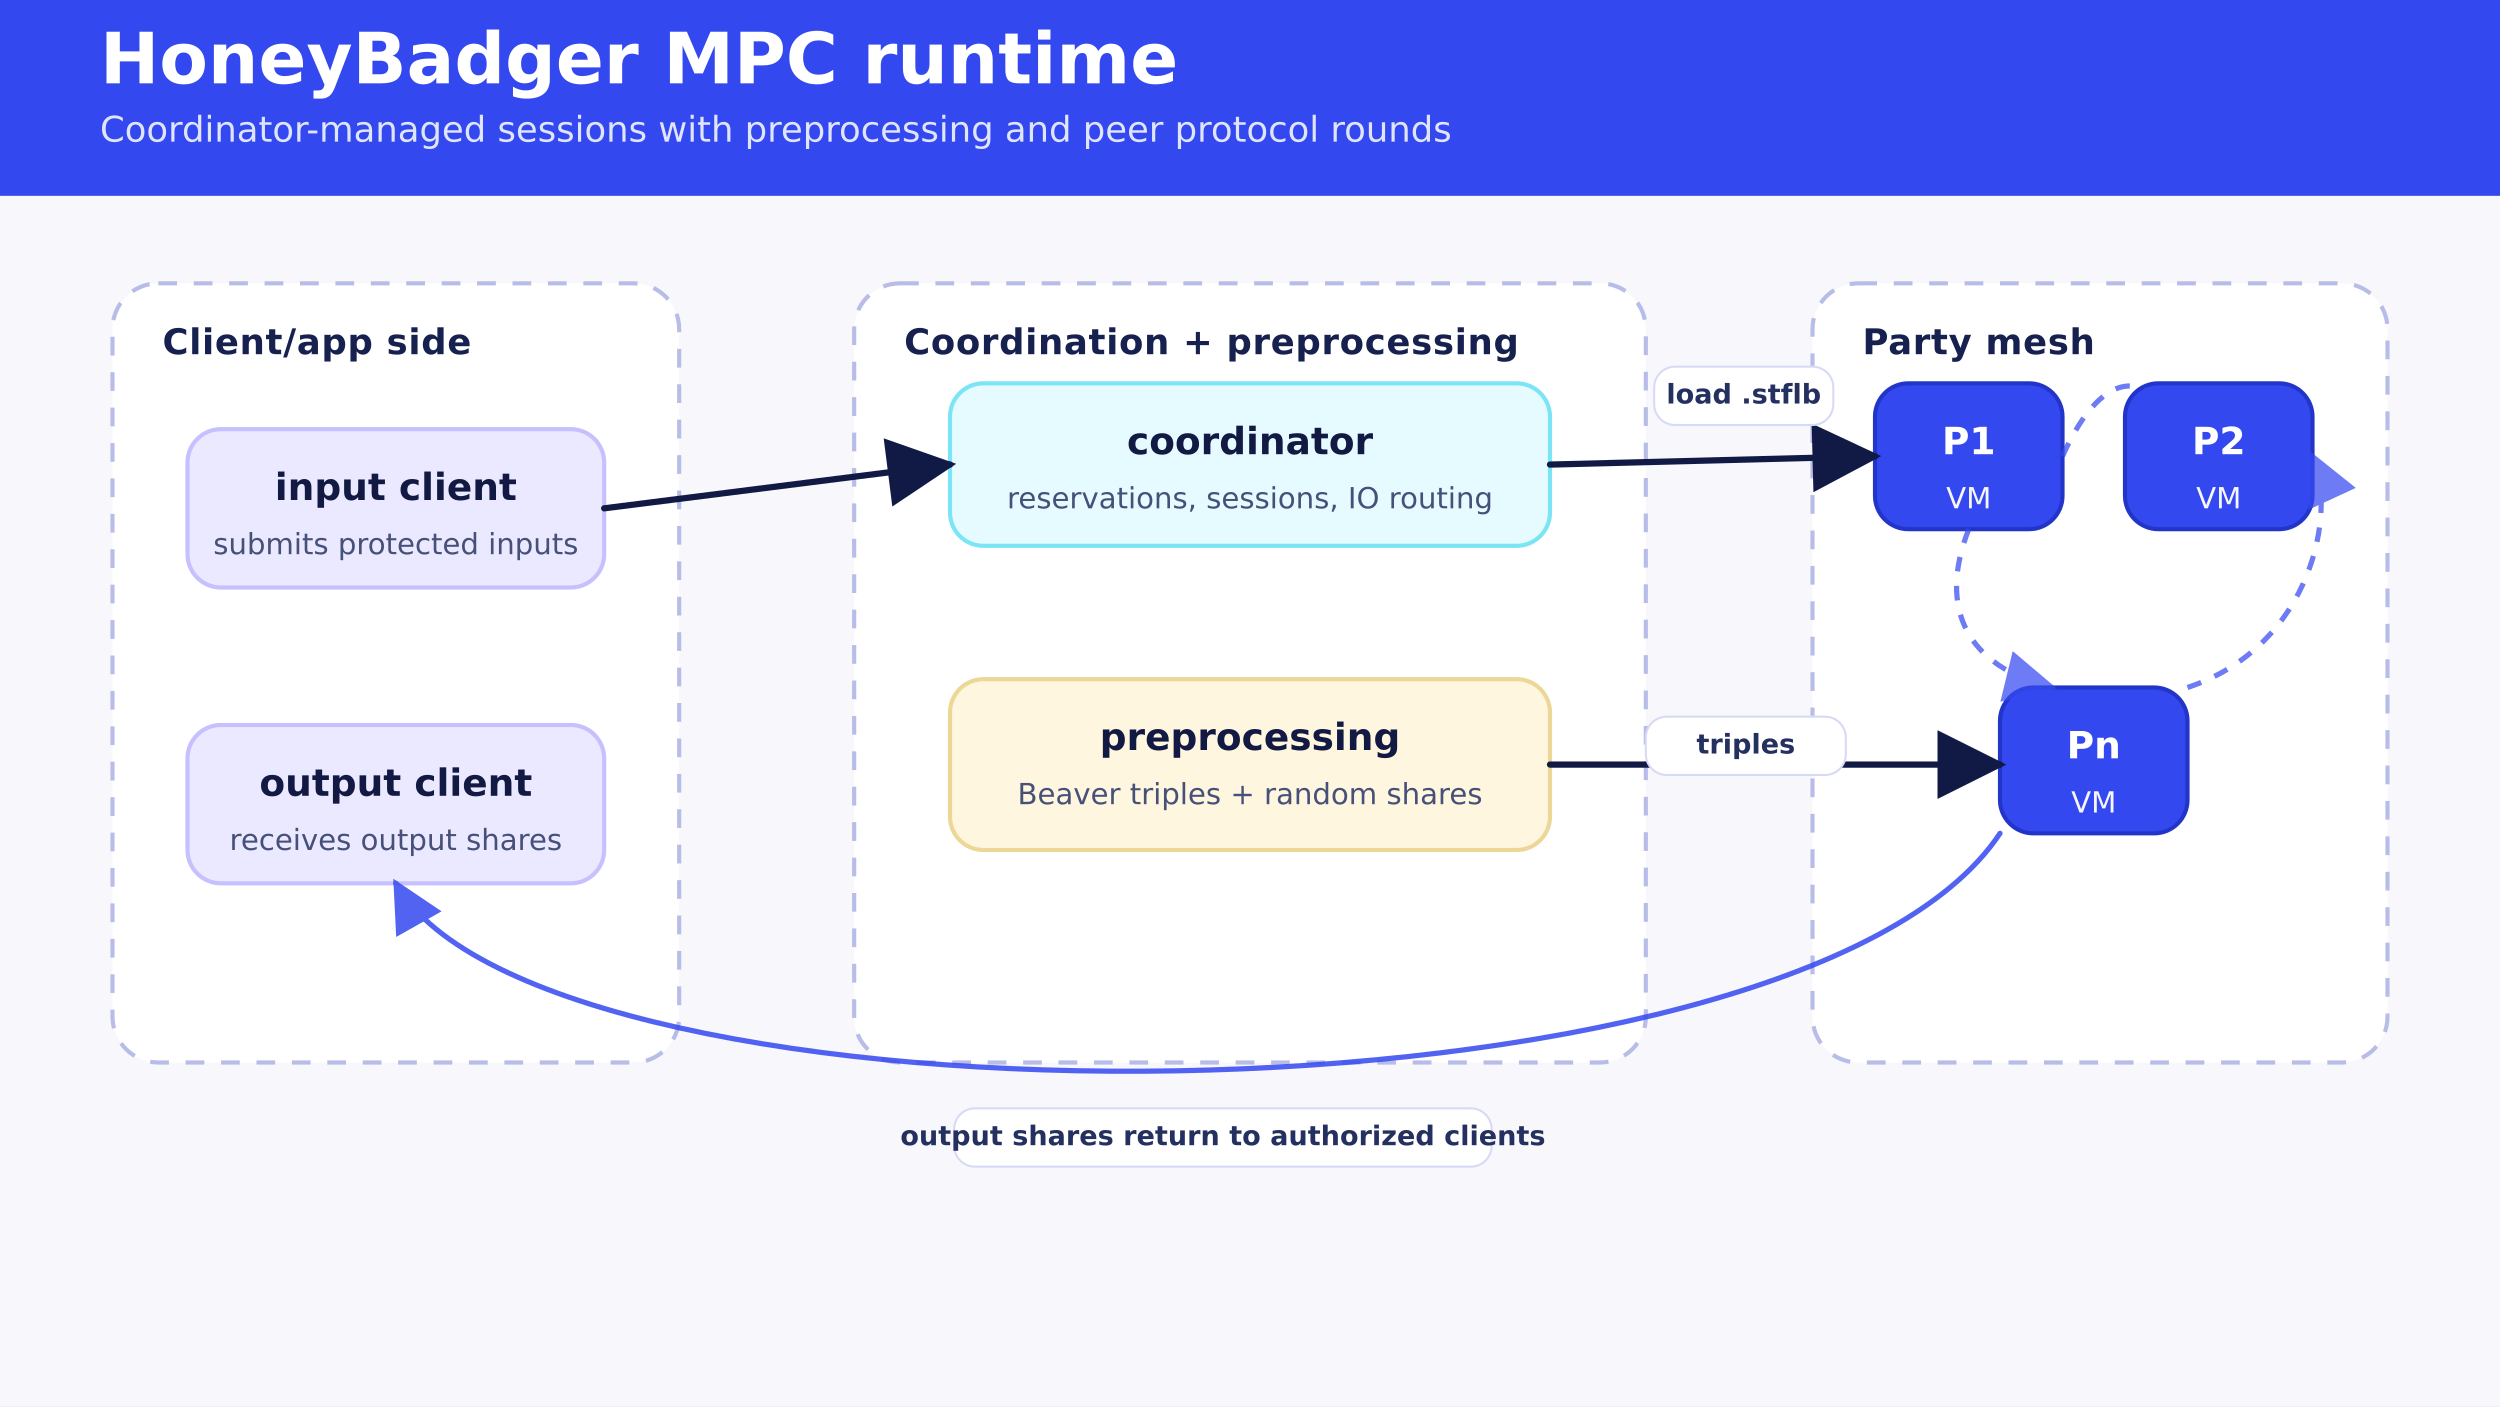
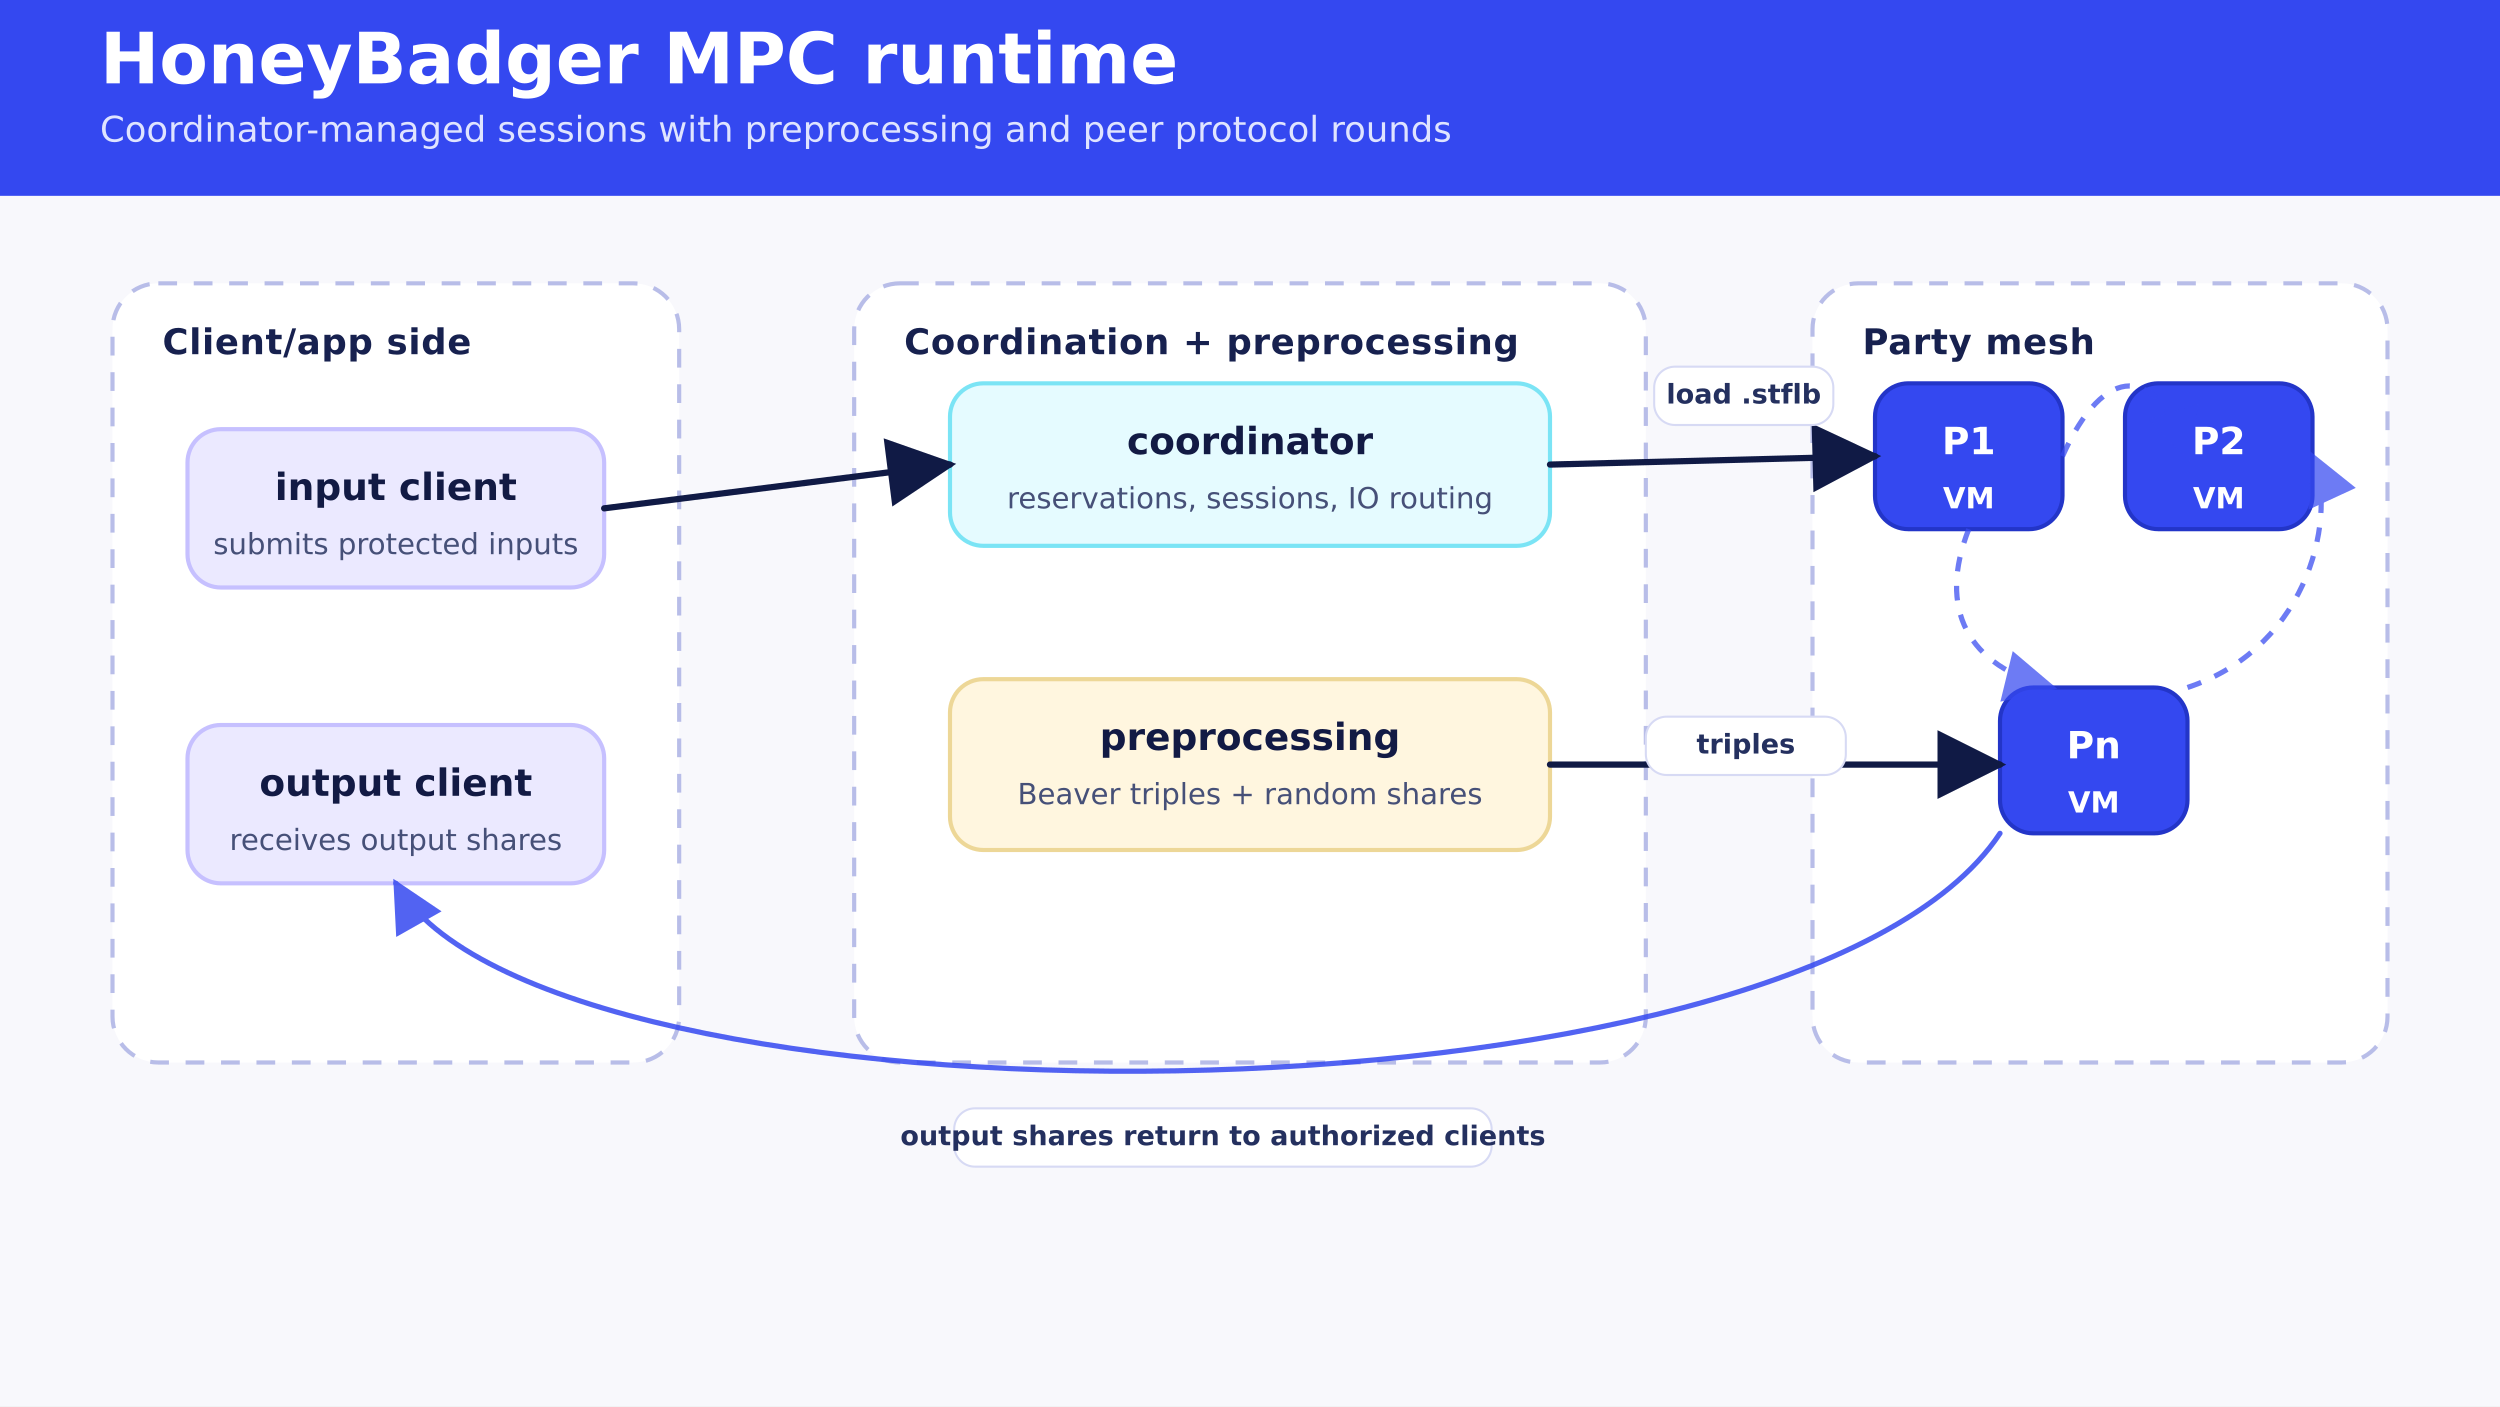
<svg xmlns="http://www.w3.org/2000/svg" width="1200" height="675" viewBox="0 0 1200 675" role="img" aria-labelledby="title desc">
  <defs>
    <style>
:root { color-scheme: light; }
.bg { fill: #f8f8fc; }
.header { fill: #3448f0; }
.title { font-family: 'DejaVu Sans', Arial, sans-serif; font-size: 34px; font-weight: 700; fill: #ffffff; }
.subtitle { font-family: 'DejaVu Sans', Arial, sans-serif; font-size: 17px; font-weight: 400; fill: #dfe4ff; }
.zone { fill: #ffffff; stroke: #b8bde8; stroke-width: 2; stroke-dasharray: 9 8; rx: 22; }
.zone-title { font-family: 'DejaVu Sans', Arial, sans-serif; font-size: 17px; font-weight: 700; fill: #17214f; letter-spacing: .02em; }
.card { fill: #ffffff; stroke: #c6cbef; stroke-width: 2; rx: 16; }
.card-lav { fill: #ebe9ff; stroke: #c6c0ff; }
.card-cream { fill: #fff6df; stroke: #edd797; }
.card-blue { fill: #3448f0; stroke: #2335c8; }
.card-cyan { fill: #e5fbff; stroke: #7be4f5; }
.card-text { font-family: 'DejaVu Sans', Arial, sans-serif; font-size: 18px; font-weight: 700; fill: #121a44; }
.card-sub { font-family: 'DejaVu Sans', Arial, sans-serif; font-size: 14px; font-weight: 400; fill: #465078; }
.white { fill: #ffffff; }
.on-blue-title { font-family: 'DejaVu Sans', Arial, sans-serif; font-size: 18px; font-weight: 700; fill: #ffffff; }
- .on-blue-sub { font-family: 'DejaVu Sans', Arial, sans-serif; font-size: 14px; font-weight: 400; fill: #ffffff; opacity: .95; }
+ .on-blue-sub { font-family: 'DejaVu Sans', Arial, sans-serif; font-size: 14px; font-weight: 700; fill: #ffffff !important; opacity: 1; }
.small { font-family: 'DejaVu Sans', Arial, sans-serif; font-size: 13px; font-weight: 400; fill: #465078; }
.badge { fill: #5ee3ff; stroke: #28bfdc; stroke-width: 1.5; }
.badge-text { font-family: 'DejaVu Sans', Arial, sans-serif; font-size: 15px; font-weight: 700; fill: #07133d; text-anchor: middle; dominant-baseline: middle; }
.arrow { stroke: #101a45; stroke-width: 3; fill: none; marker-end: url(#arrow); stroke-linecap: round; stroke-linejoin: round; }
.arrow-soft { stroke: #3448f0; stroke-width: 2.5; fill: none; marker-end: url(#arrow-soft); stroke-linecap: round; stroke-linejoin: round; opacity: .85; }
.arrow-dash { stroke: #3448f0; stroke-width: 2.5; fill: none; stroke-dasharray: 7 7; marker-end: url(#arrow-soft); opacity: .72; }
.label-chip { fill: #ffffff; stroke: #d7daf4; stroke-width: 1; rx: 10; }
.label { font-family: 'DejaVu Sans', Arial, sans-serif; font-size: 13px; font-weight: 700; fill: #24305f; text-anchor: middle; dominant-baseline: middle; }
</style>
    <marker id="arrow" markerWidth="11" markerHeight="11" refX="10" refY="5.5" orient="auto">
      <path d="M0,0 L11,5.5 L0,11 z" fill="#101a45" />
    </marker>
    <marker id="arrow-soft" markerWidth="10" markerHeight="10" refX="9" refY="5" orient="auto">
      <path d="M0,0 L10,5 L0,10 z" fill="#3448f0" />
    </marker>
  </defs>
  <rect class="bg" width="1200" height="675" />
  <rect class="header" x="0" y="0" width="1200" height="94" />
  <text x="48" y="40" class="title">HoneyBadger MPC runtime</text>
  <text x="48" y="68" class="subtitle">Coordinator-managed sessions with preprocessing and peer protocol rounds</text>
  <rect x="54" y="136" width="272" height="374" class="zone" />
  <text x="78" y="170" class="zone-title">Client/app side</text>
  <rect x="410" y="136" width="380" height="374" class="zone" />
  <text x="434" y="170" class="zone-title">Coordination + preprocessing</text>
  <rect x="870" y="136" width="276" height="374" class="zone" />
  <text x="894" y="170" class="zone-title">Party mesh</text>
  <rect x="90" y="206" width="200" height="76" class="card card-lav" />
  <text x="190" y="240" class="card-text" text-anchor="middle">input client</text>
  <text x="190" y="266" class="card-sub" text-anchor="middle">submits protected inputs</text>
  <rect x="90" y="348" width="200" height="76" class="card card-lav" />
  <text x="190" y="382" class="card-text" text-anchor="middle">output client</text>
  <text x="190" y="408" class="card-sub" text-anchor="middle">receives output shares</text>
  <rect x="456" y="184" width="288" height="78" class="card card-cyan" />
  <text x="600" y="218" class="card-text" text-anchor="middle">coordinator</text>
  <text x="600" y="244" class="card-sub" text-anchor="middle">reservations, sessions, IO routing</text>
  <rect x="456" y="326" width="288" height="82" class="card card-cream" />
  <text x="600" y="360" class="card-text" text-anchor="middle">preprocessing</text>
  <text x="600" y="386" class="card-sub" text-anchor="middle">Beaver triples + random shares</text>
  <rect x="900" y="184" width="90" height="70" class="card card-blue" />
  <text x="945" y="218" class="on-blue-title" text-anchor="middle">P1</text>
  <text x="945" y="244" class="on-blue-sub" text-anchor="middle">VM</text>
  <rect x="1020" y="184" width="90" height="70" class="card card-blue" />
  <text x="1065" y="218" class="on-blue-title" text-anchor="middle">P2</text>
  <text x="1065" y="244" class="on-blue-sub" text-anchor="middle">VM</text>
  <rect x="960" y="330" width="90" height="70" class="card card-blue" />
  <text x="1005" y="364" class="on-blue-title" text-anchor="middle">Pn</text>
  <text x="1005" y="390" class="on-blue-sub" text-anchor="middle">VM</text>
  <path d="M290,244 L456,223" class="arrow" />
  <path d="M744,223 L900,219" class="arrow" />
  <path d="M744,367 L960,367" class="arrow" />
  <path d="M990,219 C1010,174 1036,174 1050,219" class="arrow-dash" />
  <path d="M945,254 C930,292 944,320 985,330" class="arrow-dash" />
  <path d="M1050,330 C1110,310 1122,245 1110,219" class="arrow-dash" />
  <path d="M960,400 C862,548 260,548 190,424" class="arrow-soft" />
  <rect x="458" y="532" width="258" height="28" class="label-chip" />
  <text x="587.0" y="546" class="label">output shares return to authorized clients</text>
  <rect x="794" y="176" width="86" height="28" class="label-chip" />
  <text x="837.0" y="190" class="label">load .stflb</text>
  <rect x="790" y="344" width="96" height="28" class="label-chip" />
  <text x="838.0" y="358" class="label">triples</text>
</svg>
